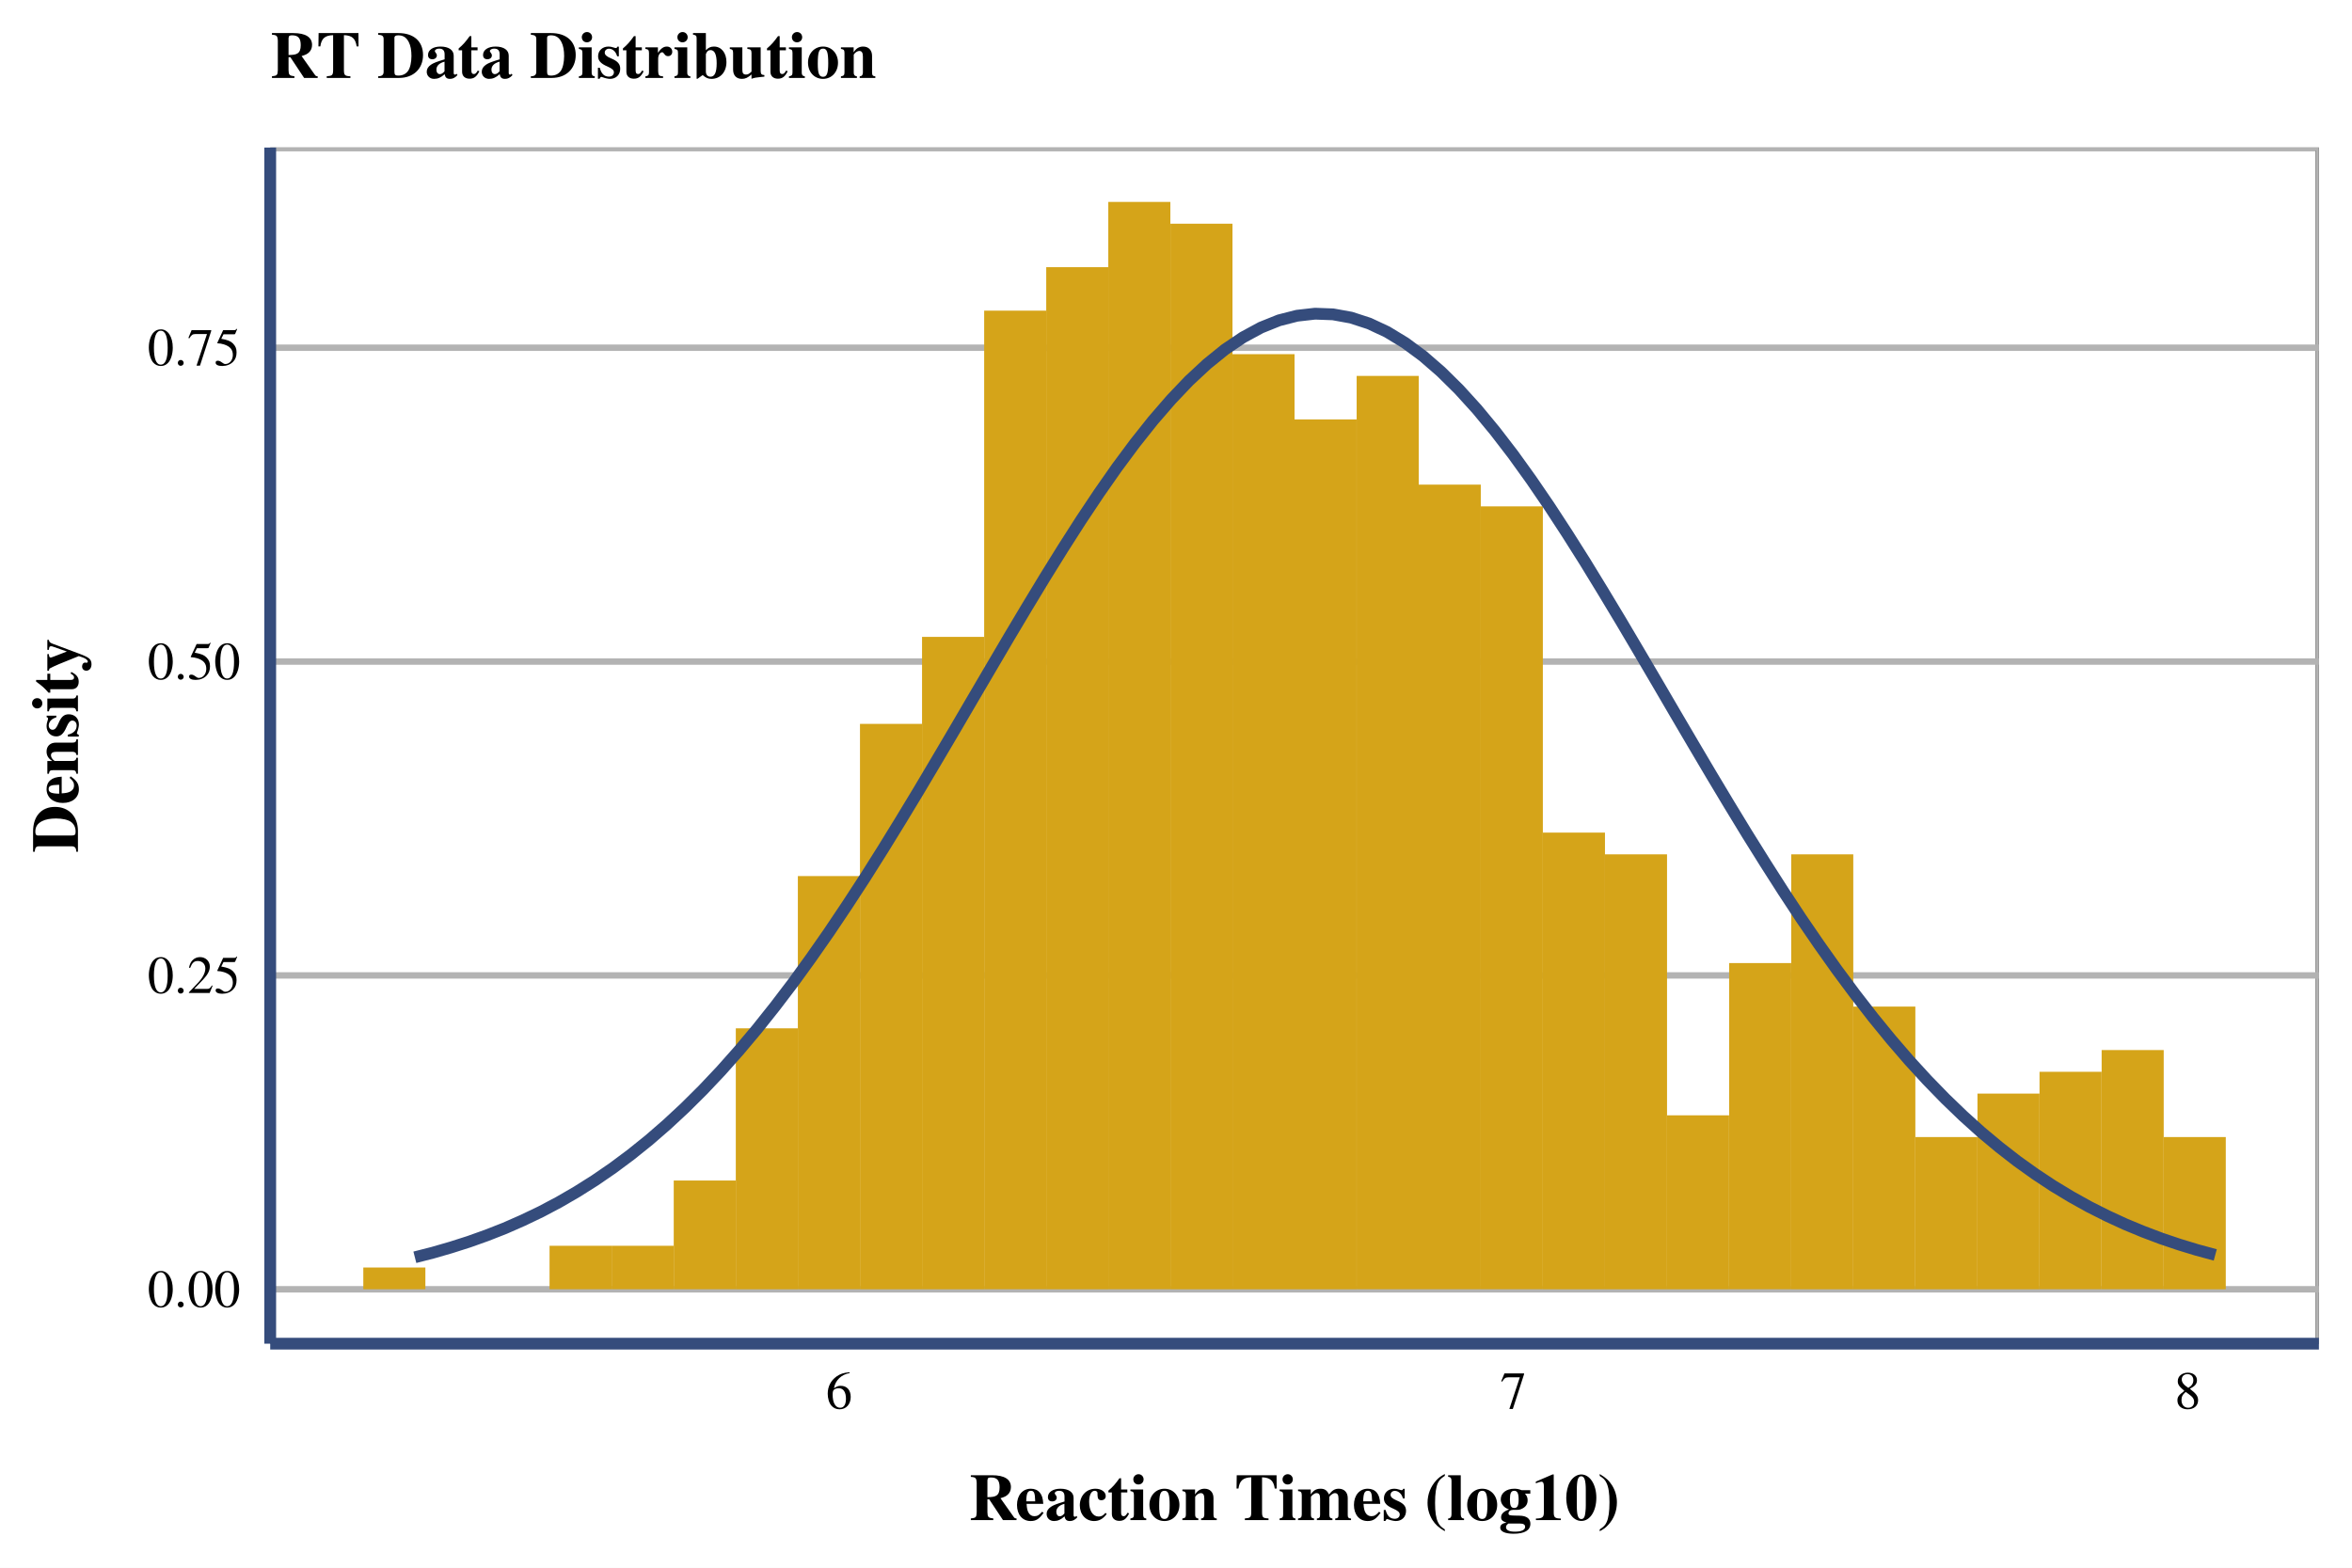
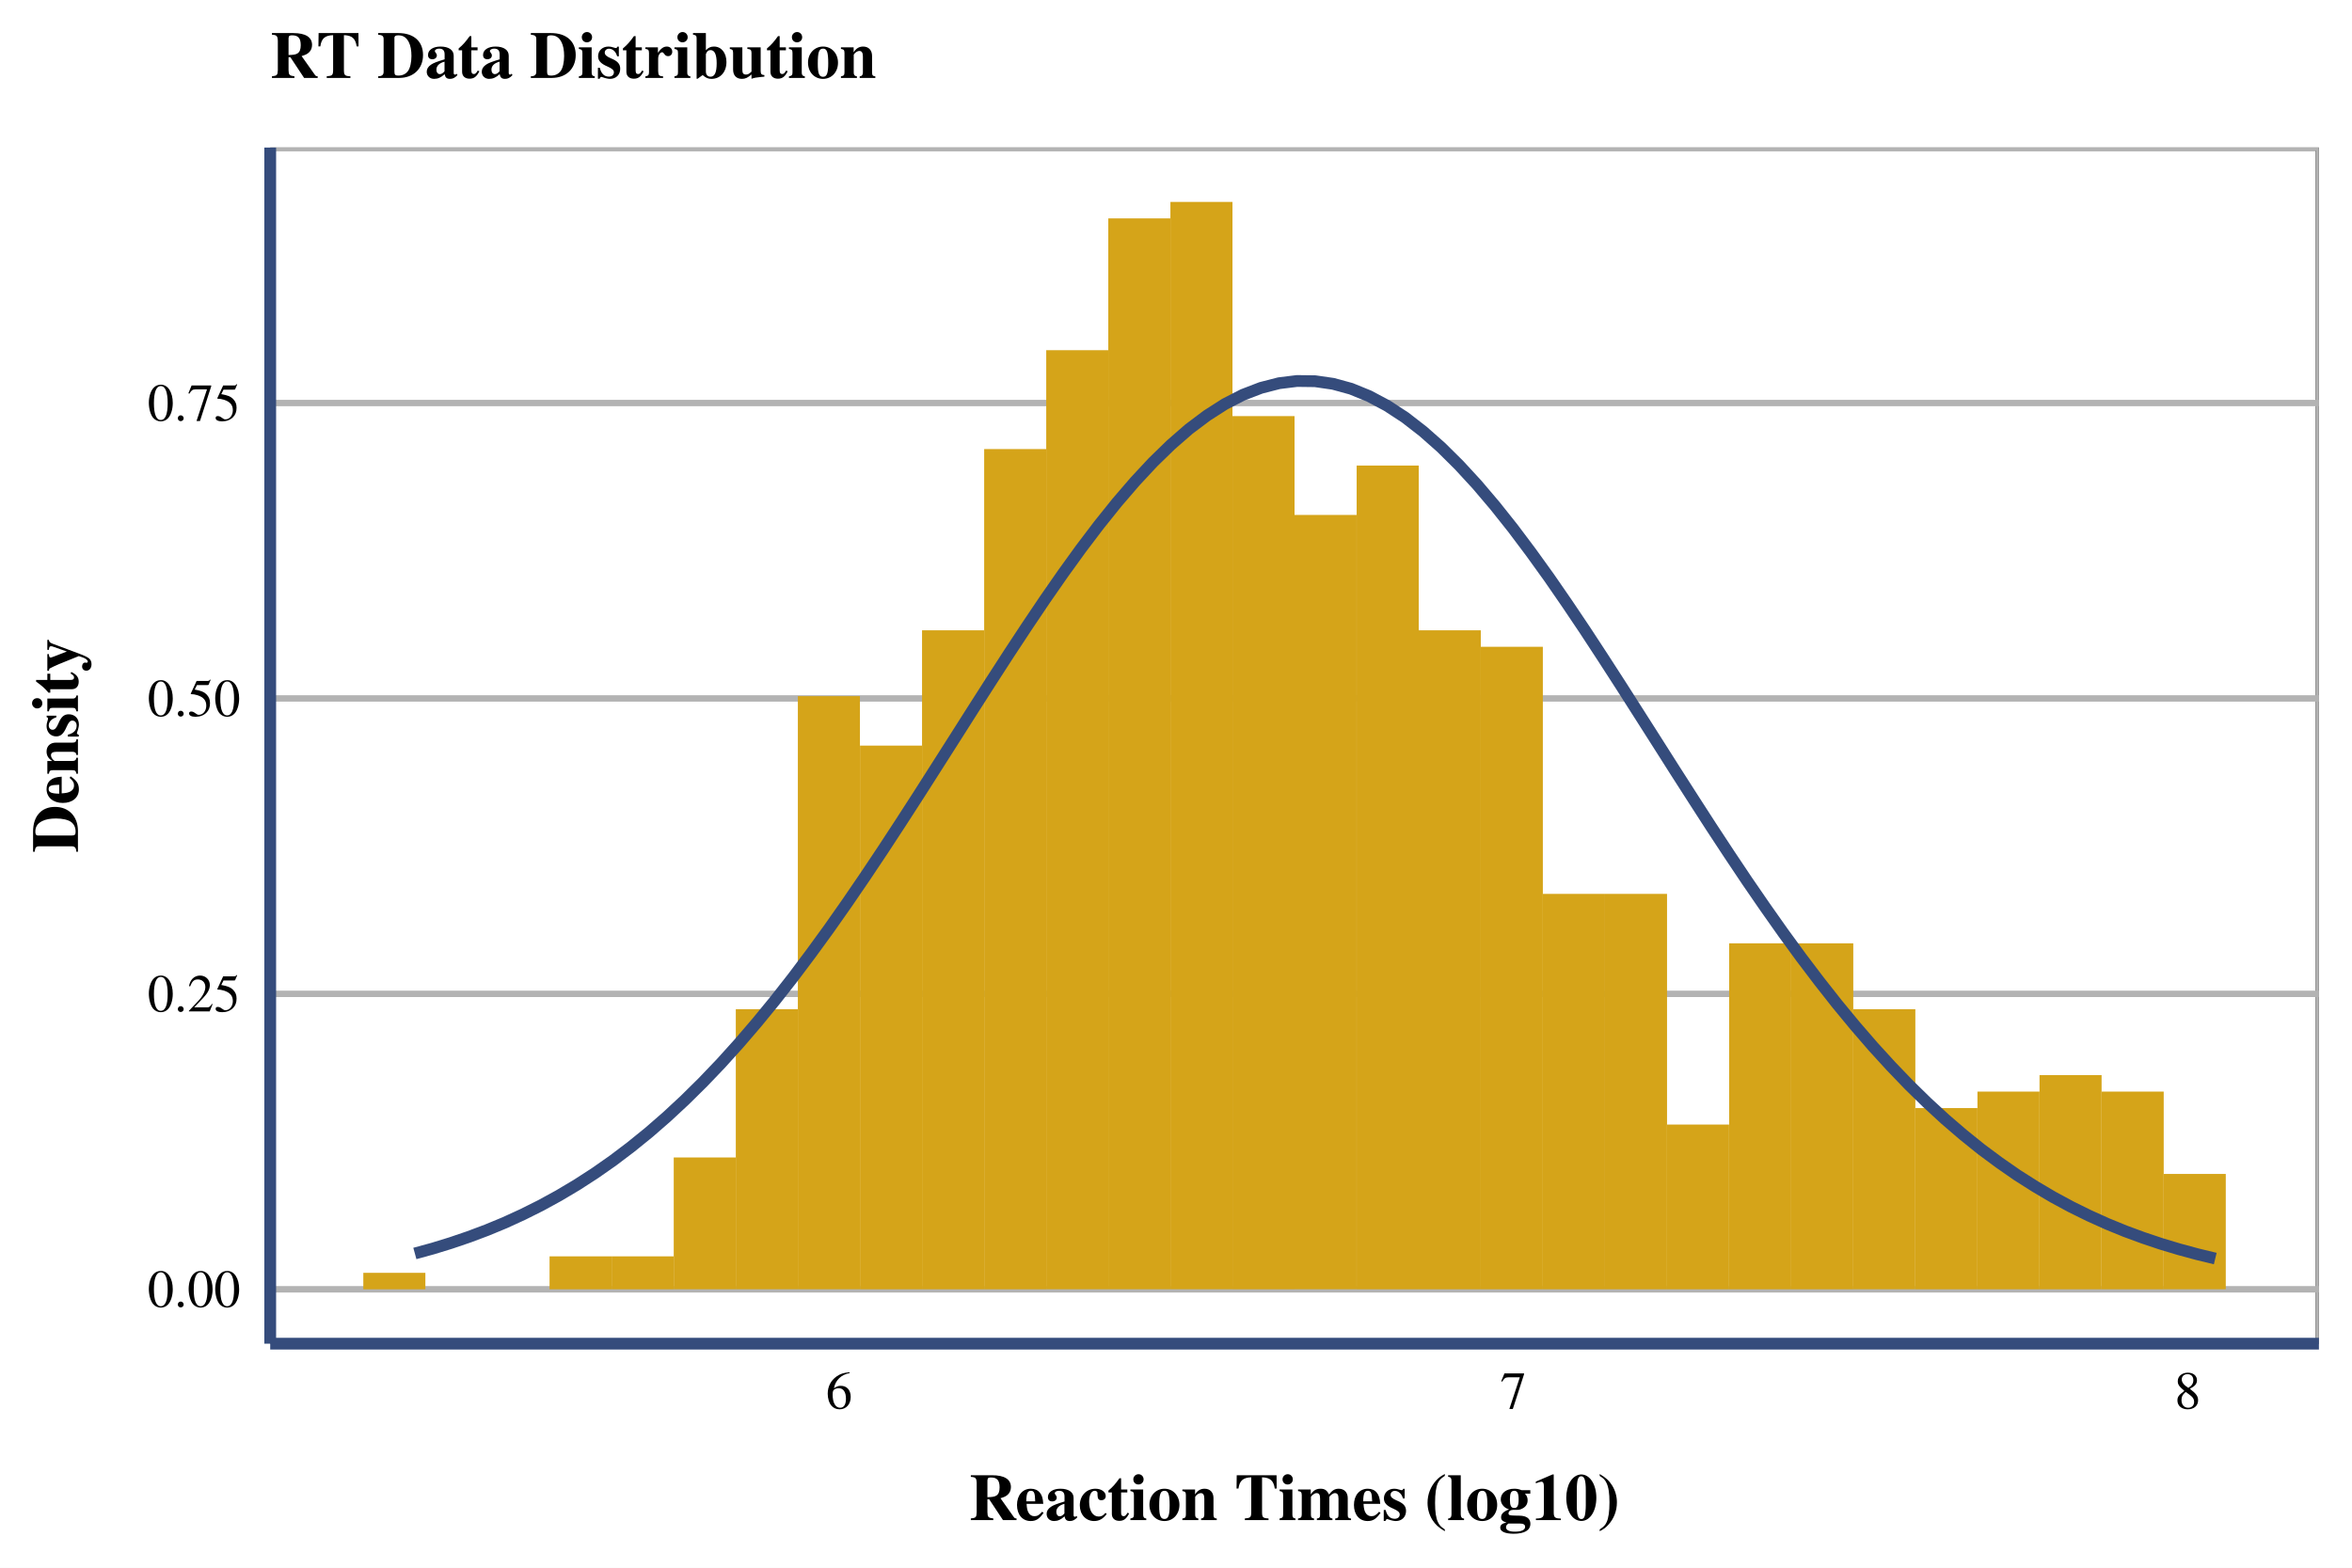
<svg xmlns="http://www.w3.org/2000/svg" class="svglite" width="425.20pt" height="283.46pt" viewBox="0 0 425.20 283.46">
  <defs>
    <style type="text/css">
    .svglite line, .svglite polyline, .svglite polygon, .svglite path, .svglite rect, .svglite circle {
      fill: none;
      stroke: #000000;
      stroke-linecap: round;
      stroke-linejoin: round;
      stroke-miterlimit: 10.00;
    }
    .svglite text {
      white-space: pre;
    }
  </style>
  </defs>
  <rect width="100%" height="100%" style="stroke: none; fill: #FFFFFF;" />
  <defs>
    <clipPath id="cpMC4wMHw0MjUuMjB8MC4wMHwyODMuNDY=">
      <rect x="0.00" y="0.00" width="425.20" height="283.46" />
    </clipPath>
  </defs>
  <g clip-path="url(#cpMC4wMHw0MjUuMjB8MC4wMHwyODMuNDY=)">
    <rect x="0.00" y="0.00" width="425.20" height="283.46" style="stroke-width: 0.00; fill: #FFFFFF;" />
  </g>
  <defs>
    <clipPath id="cpNDguODV8NDE5LjIyfDI2LjY4fDI0Mi45Ng==">
      <rect x="48.85" y="26.68" width="370.37" height="216.27" />
    </clipPath>
  </defs>
  <g clip-path="url(#cpNDguODV8NDE5LjIyfDI2LjY4fDI0Mi45Ng==)">
    <rect x="48.85" y="26.68" width="370.37" height="216.27" style="stroke-width: 1.16; fill: #FFFFFF;" />
    <polyline points="48.85,233.13 419.22,233.13 " style="stroke-width: 1.16; stroke: #B3B3B3; stroke-linecap: butt;" />
-     <polyline points="48.85,176.37 419.22,176.37 " style="stroke-width: 1.16; stroke: #B3B3B3; stroke-linecap: butt;" />
-     <polyline points="48.85,119.62 419.22,119.62 " style="stroke-width: 1.16; stroke: #B3B3B3; stroke-linecap: butt;" />
-     <polyline points="48.85,62.87 419.22,62.87 " style="stroke-width: 1.16; stroke: #B3B3B3; stroke-linecap: butt;" />
-     <rect x="65.68" y="229.19" width="11.22" height="3.93" style="stroke-width: 1.07; stroke: none; stroke-linecap: butt; stroke-linejoin: miter; fill: #D5A419;" />
+     <polyline points="48.85,179.71 419.22,179.71 " style="stroke-width: 1.16; stroke: #B3B3B3; stroke-linecap: butt;" />
+     <polyline points="48.85,126.29 419.22,126.29 " style="stroke-width: 1.16; stroke: #B3B3B3; stroke-linecap: butt;" />
+     <polyline points="48.85,72.87 419.22,72.87 " style="stroke-width: 1.16; stroke: #B3B3B3; stroke-linecap: butt;" />
+     <rect x="65.68" y="230.15" width="11.22" height="2.98" style="stroke-width: 1.07; stroke: none; stroke-linecap: butt; stroke-linejoin: miter; fill: #D5A419;" />
    <rect x="76.90" y="233.13" width="11.22" height="0.00" style="stroke-width: 1.07; stroke: none; stroke-linecap: butt; stroke-linejoin: miter; fill: #D5A419;" />
    <rect x="88.13" y="233.13" width="11.22" height="0.00" style="stroke-width: 1.07; stroke: none; stroke-linecap: butt; stroke-linejoin: miter; fill: #D5A419;" />
-     <rect x="99.35" y="225.26" width="11.22" height="7.86" style="stroke-width: 1.07; stroke: none; stroke-linecap: butt; stroke-linejoin: miter; fill: #D5A419;" />
-     <rect x="110.57" y="225.26" width="11.22" height="7.86" style="stroke-width: 1.07; stroke: none; stroke-linecap: butt; stroke-linejoin: miter; fill: #D5A419;" />
-     <rect x="121.80" y="213.46" width="11.22" height="19.66" style="stroke-width: 1.07; stroke: none; stroke-linecap: butt; stroke-linejoin: miter; fill: #D5A419;" />
-     <rect x="133.02" y="185.94" width="11.22" height="47.19" style="stroke-width: 1.07; stroke: none; stroke-linecap: butt; stroke-linejoin: miter; fill: #D5A419;" />
-     <rect x="144.24" y="158.41" width="11.22" height="74.71" style="stroke-width: 1.07; stroke: none; stroke-linecap: butt; stroke-linejoin: miter; fill: #D5A419;" />
-     <rect x="155.47" y="130.89" width="11.22" height="102.24" style="stroke-width: 1.07; stroke: none; stroke-linecap: butt; stroke-linejoin: miter; fill: #D5A419;" />
-     <rect x="166.69" y="115.16" width="11.22" height="117.97" style="stroke-width: 1.07; stroke: none; stroke-linecap: butt; stroke-linejoin: miter; fill: #D5A419;" />
-     <rect x="177.92" y="56.17" width="11.22" height="176.95" style="stroke-width: 1.07; stroke: none; stroke-linecap: butt; stroke-linejoin: miter; fill: #D5A419;" />
-     <rect x="189.14" y="48.31" width="11.22" height="184.82" style="stroke-width: 1.07; stroke: none; stroke-linecap: butt; stroke-linejoin: miter; fill: #D5A419;" />
-     <rect x="200.36" y="36.51" width="11.22" height="196.61" style="stroke-width: 1.07; stroke: none; stroke-linecap: butt; stroke-linejoin: miter; fill: #D5A419;" />
-     <rect x="211.59" y="40.45" width="11.22" height="192.68" style="stroke-width: 1.07; stroke: none; stroke-linecap: butt; stroke-linejoin: miter; fill: #D5A419;" />
-     <rect x="222.81" y="64.04" width="11.22" height="169.09" style="stroke-width: 1.07; stroke: none; stroke-linecap: butt; stroke-linejoin: miter; fill: #D5A419;" />
-     <rect x="234.03" y="75.84" width="11.22" height="157.29" style="stroke-width: 1.07; stroke: none; stroke-linecap: butt; stroke-linejoin: miter; fill: #D5A419;" />
-     <rect x="245.26" y="67.97" width="11.22" height="165.15" style="stroke-width: 1.07; stroke: none; stroke-linecap: butt; stroke-linejoin: miter; fill: #D5A419;" />
-     <rect x="256.48" y="87.63" width="11.22" height="145.49" style="stroke-width: 1.07; stroke: none; stroke-linecap: butt; stroke-linejoin: miter; fill: #D5A419;" />
-     <rect x="267.70" y="91.56" width="11.22" height="141.56" style="stroke-width: 1.07; stroke: none; stroke-linecap: butt; stroke-linejoin: miter; fill: #D5A419;" />
-     <rect x="278.93" y="150.55" width="11.22" height="82.58" style="stroke-width: 1.07; stroke: none; stroke-linecap: butt; stroke-linejoin: miter; fill: #D5A419;" />
-     <rect x="290.15" y="154.48" width="11.22" height="78.65" style="stroke-width: 1.07; stroke: none; stroke-linecap: butt; stroke-linejoin: miter; fill: #D5A419;" />
-     <rect x="301.37" y="201.67" width="11.22" height="31.46" style="stroke-width: 1.07; stroke: none; stroke-linecap: butt; stroke-linejoin: miter; fill: #D5A419;" />
-     <rect x="312.60" y="174.14" width="11.22" height="58.98" style="stroke-width: 1.07; stroke: none; stroke-linecap: butt; stroke-linejoin: miter; fill: #D5A419;" />
-     <rect x="323.82" y="154.48" width="11.22" height="78.65" style="stroke-width: 1.07; stroke: none; stroke-linecap: butt; stroke-linejoin: miter; fill: #D5A419;" />
-     <rect x="335.04" y="182.01" width="11.22" height="51.12" style="stroke-width: 1.07; stroke: none; stroke-linecap: butt; stroke-linejoin: miter; fill: #D5A419;" />
-     <rect x="346.27" y="205.60" width="11.22" height="27.53" style="stroke-width: 1.07; stroke: none; stroke-linecap: butt; stroke-linejoin: miter; fill: #D5A419;" />
-     <rect x="357.49" y="197.74" width="11.22" height="35.39" style="stroke-width: 1.07; stroke: none; stroke-linecap: butt; stroke-linejoin: miter; fill: #D5A419;" />
-     <rect x="368.71" y="193.80" width="11.22" height="39.32" style="stroke-width: 1.07; stroke: none; stroke-linecap: butt; stroke-linejoin: miter; fill: #D5A419;" />
-     <rect x="379.94" y="189.87" width="11.22" height="43.25" style="stroke-width: 1.07; stroke: none; stroke-linecap: butt; stroke-linejoin: miter; fill: #D5A419;" />
-     <rect x="391.16" y="205.60" width="11.22" height="27.53" style="stroke-width: 1.07; stroke: none; stroke-linecap: butt; stroke-linejoin: miter; fill: #D5A419;" />
-     <polyline points="75.00,227.34 78.25,226.51 81.50,225.57 84.76,224.53 88.01,223.37 91.27,222.09 94.52,220.66 97.78,219.10 101.03,217.38 104.29,215.49 107.54,213.44 110.80,211.20 114.05,208.78 117.31,206.16 120.56,203.34 123.82,200.31 127.07,197.08 130.33,193.63 133.58,189.97 136.84,186.09 140.09,182.01 143.35,177.73 146.60,173.24 149.86,168.57 153.11,163.72 156.37,158.72 159.62,153.56 162.87,148.28 166.13,142.89 169.38,137.41 172.64,131.88 175.89,126.32 179.15,120.76 182.40,115.23 185.66,109.76 188.91,104.39 192.17,99.14 195.42,94.06 198.68,89.17 201.93,84.52 205.19,80.13 208.44,76.04 211.70,72.27 214.95,68.85 218.21,65.82 221.46,63.19 224.72,60.99 227.97,59.23 231.23,57.92 234.48,57.09 237.74,56.72 240.99,56.84 244.24,57.43 247.50,58.49 250.75,60.01 254.01,61.99 257.26,64.39 260.52,67.22 263.77,70.43 267.03,74.02 270.28,77.95 273.54,82.19 276.79,86.71 280.05,91.48 283.30,96.46 286.56,101.62 289.81,106.94 293.07,112.36 296.32,117.86 299.58,123.41 302.83,128.98 306.09,134.53 309.34,140.03 312.60,145.47 315.85,150.81 319.11,156.03 322.36,161.12 325.61,166.06 328.87,170.82 332.12,175.40 335.38,179.79 338.63,183.98 341.89,187.97 345.14,191.74 348.40,195.30 351.65,198.64 354.91,201.78 358.16,204.71 361.42,207.43 364.67,209.96 367.93,212.29 371.18,214.44 374.44,216.41 377.69,218.22 380.95,219.86 384.20,221.36 387.46,222.71 390.71,223.94 393.97,225.04 397.22,226.03 400.48,226.91 " style="stroke-width: 2.13; stroke: #354C7C; stroke-linecap: butt;" />
+     <rect x="99.35" y="227.17" width="11.22" height="5.96" style="stroke-width: 1.07; stroke: none; stroke-linecap: butt; stroke-linejoin: miter; fill: #D5A419;" />
+     <rect x="110.57" y="227.17" width="11.22" height="5.96" style="stroke-width: 1.07; stroke: none; stroke-linecap: butt; stroke-linejoin: miter; fill: #D5A419;" />
+     <rect x="121.80" y="209.29" width="11.22" height="23.83" style="stroke-width: 1.07; stroke: none; stroke-linecap: butt; stroke-linejoin: miter; fill: #D5A419;" />
+     <rect x="133.02" y="182.48" width="11.22" height="50.64" style="stroke-width: 1.07; stroke: none; stroke-linecap: butt; stroke-linejoin: miter; fill: #D5A419;" />
+     <rect x="144.24" y="125.88" width="11.22" height="107.24" style="stroke-width: 1.07; stroke: none; stroke-linecap: butt; stroke-linejoin: miter; fill: #D5A419;" />
+     <rect x="155.47" y="134.82" width="11.22" height="98.31" style="stroke-width: 1.07; stroke: none; stroke-linecap: butt; stroke-linejoin: miter; fill: #D5A419;" />
+     <rect x="166.69" y="113.97" width="11.22" height="119.16" style="stroke-width: 1.07; stroke: none; stroke-linecap: butt; stroke-linejoin: miter; fill: #D5A419;" />
+     <rect x="177.92" y="81.20" width="11.22" height="151.93" style="stroke-width: 1.07; stroke: none; stroke-linecap: butt; stroke-linejoin: miter; fill: #D5A419;" />
+     <rect x="189.14" y="63.32" width="11.22" height="169.80" style="stroke-width: 1.07; stroke: none; stroke-linecap: butt; stroke-linejoin: miter; fill: #D5A419;" />
+     <rect x="200.36" y="39.49" width="11.22" height="193.63" style="stroke-width: 1.07; stroke: none; stroke-linecap: butt; stroke-linejoin: miter; fill: #D5A419;" />
+     <rect x="211.59" y="36.51" width="11.22" height="196.61" style="stroke-width: 1.07; stroke: none; stroke-linecap: butt; stroke-linejoin: miter; fill: #D5A419;" />
+     <rect x="222.81" y="75.24" width="11.22" height="157.89" style="stroke-width: 1.07; stroke: none; stroke-linecap: butt; stroke-linejoin: miter; fill: #D5A419;" />
+     <rect x="234.03" y="93.11" width="11.22" height="140.01" style="stroke-width: 1.07; stroke: none; stroke-linecap: butt; stroke-linejoin: miter; fill: #D5A419;" />
+     <rect x="245.26" y="84.18" width="11.22" height="148.95" style="stroke-width: 1.07; stroke: none; stroke-linecap: butt; stroke-linejoin: miter; fill: #D5A419;" />
+     <rect x="256.48" y="113.97" width="11.22" height="119.16" style="stroke-width: 1.07; stroke: none; stroke-linecap: butt; stroke-linejoin: miter; fill: #D5A419;" />
+     <rect x="267.70" y="116.95" width="11.22" height="116.18" style="stroke-width: 1.07; stroke: none; stroke-linecap: butt; stroke-linejoin: miter; fill: #D5A419;" />
+     <rect x="278.93" y="161.63" width="11.22" height="71.50" style="stroke-width: 1.07; stroke: none; stroke-linecap: butt; stroke-linejoin: miter; fill: #D5A419;" />
+     <rect x="290.15" y="161.63" width="11.22" height="71.50" style="stroke-width: 1.07; stroke: none; stroke-linecap: butt; stroke-linejoin: miter; fill: #D5A419;" />
+     <rect x="301.37" y="203.34" width="11.22" height="29.79" style="stroke-width: 1.07; stroke: none; stroke-linecap: butt; stroke-linejoin: miter; fill: #D5A419;" />
+     <rect x="312.60" y="170.57" width="11.22" height="62.56" style="stroke-width: 1.07; stroke: none; stroke-linecap: butt; stroke-linejoin: miter; fill: #D5A419;" />
+     <rect x="323.82" y="170.57" width="11.22" height="62.56" style="stroke-width: 1.07; stroke: none; stroke-linecap: butt; stroke-linejoin: miter; fill: #D5A419;" />
+     <rect x="335.04" y="182.48" width="11.22" height="50.64" style="stroke-width: 1.07; stroke: none; stroke-linecap: butt; stroke-linejoin: miter; fill: #D5A419;" />
+     <rect x="346.27" y="200.36" width="11.22" height="32.77" style="stroke-width: 1.07; stroke: none; stroke-linecap: butt; stroke-linejoin: miter; fill: #D5A419;" />
+     <rect x="357.49" y="197.38" width="11.22" height="35.75" style="stroke-width: 1.07; stroke: none; stroke-linecap: butt; stroke-linejoin: miter; fill: #D5A419;" />
+     <rect x="368.71" y="194.40" width="11.22" height="38.73" style="stroke-width: 1.07; stroke: none; stroke-linecap: butt; stroke-linejoin: miter; fill: #D5A419;" />
+     <rect x="379.94" y="197.38" width="11.22" height="35.75" style="stroke-width: 1.07; stroke: none; stroke-linecap: butt; stroke-linejoin: miter; fill: #D5A419;" />
+     <rect x="391.16" y="212.27" width="11.22" height="20.85" style="stroke-width: 1.07; stroke: none; stroke-linecap: butt; stroke-linejoin: miter; fill: #D5A419;" />
+     <polyline points="75.00,226.65 78.25,225.76 81.50,224.76 84.76,223.65 88.01,222.43 91.27,221.08 94.52,219.59 97.78,217.96 101.03,216.18 104.29,214.24 107.54,212.14 110.80,209.86 114.05,207.40 117.31,204.76 120.56,201.93 123.82,198.90 127.07,195.69 130.33,192.28 133.58,188.68 136.84,184.88 140.09,180.91 143.35,176.75 146.60,172.42 149.86,167.94 153.11,163.31 156.37,158.54 159.62,153.67 162.87,148.70 166.13,143.65 169.38,138.55 172.64,133.43 175.89,128.31 179.15,123.21 182.40,118.18 185.66,113.23 188.91,108.40 192.17,103.71 195.42,99.21 198.68,94.91 201.93,90.86 205.19,87.07 208.44,83.58 211.70,80.41 214.95,77.58 218.21,75.13 221.46,73.05 224.72,71.38 227.97,70.13 231.23,69.29 234.48,68.89 237.74,68.93 240.99,69.40 244.24,70.29 247.50,71.62 250.75,73.35 254.01,75.48 257.26,78.00 260.52,80.88 263.77,84.10 267.03,87.64 270.28,91.47 273.54,95.57 276.79,99.90 280.05,104.43 283.30,109.14 286.56,113.99 289.81,118.96 293.07,124.01 296.32,129.11 299.58,134.23 302.83,139.35 306.09,144.44 309.34,149.48 312.60,154.44 315.85,159.30 319.11,164.04 322.36,168.65 325.61,173.11 328.87,177.41 332.12,181.54 335.38,185.49 338.63,189.25 341.89,192.82 345.14,196.20 348.40,199.39 351.65,202.38 354.91,205.18 358.16,207.80 361.42,210.22 364.67,212.48 367.93,214.55 371.18,216.47 374.44,218.23 377.69,219.83 380.95,221.30 384.20,222.63 387.46,223.83 390.71,224.92 393.97,225.90 397.22,226.78 400.48,227.57 " style="stroke-width: 2.13; stroke: #354C7C; stroke-linecap: butt;" />
    <rect x="48.85" y="26.68" width="370.37" height="216.27" style="stroke-width: 1.16; stroke: #B3B3B3;" />
  </g>
  <g clip-path="url(#cpMC4wMHw0MjUuMjB8MC4wMHwyODMuNDY=)">
    <polyline points="48.85,242.96 48.85,26.68 " style="stroke-width: 2.13; stroke: #354C7C; stroke-linecap: butt;" />
    <text x="43.47" y="236.30" text-anchor="end" style="font-size: 9.60px; font-family: &quot;Times&quot;;" textLength="16.78px" lengthAdjust="spacingAndGlyphs">0.00</text>
-     <text x="43.47" y="179.55" text-anchor="end" style="font-size: 9.60px; font-family: &quot;Times&quot;;" textLength="16.78px" lengthAdjust="spacingAndGlyphs">0.25</text>
-     <text x="43.47" y="122.80" text-anchor="end" style="font-size: 9.60px; font-family: &quot;Times&quot;;" textLength="16.78px" lengthAdjust="spacingAndGlyphs">0.50</text>
-     <text x="43.47" y="66.04" text-anchor="end" style="font-size: 9.60px; font-family: &quot;Times&quot;;" textLength="16.78px" lengthAdjust="spacingAndGlyphs">0.75</text>
+     <text x="43.47" y="182.88" text-anchor="end" style="font-size: 9.60px; font-family: &quot;Times&quot;;" textLength="16.78px" lengthAdjust="spacingAndGlyphs">0.25</text>
+     <text x="43.47" y="129.47" text-anchor="end" style="font-size: 9.60px; font-family: &quot;Times&quot;;" textLength="16.78px" lengthAdjust="spacingAndGlyphs">0.50</text>
+     <text x="43.47" y="76.05" text-anchor="end" style="font-size: 9.60px; font-family: &quot;Times&quot;;" textLength="16.78px" lengthAdjust="spacingAndGlyphs">0.75</text>
    <polyline points="48.85,242.96 419.22,242.96 " style="stroke-width: 2.13; stroke: #354C7C; stroke-linecap: butt;" />
    <text x="151.71" y="254.69" text-anchor="middle" style="font-size: 9.60px; font-family: &quot;Times&quot;;" textLength="4.80px" lengthAdjust="spacingAndGlyphs">6</text>
    <text x="273.61" y="254.69" text-anchor="middle" style="font-size: 9.60px; font-family: &quot;Times&quot;;" textLength="4.80px" lengthAdjust="spacingAndGlyphs">7</text>
    <text x="395.51" y="254.69" text-anchor="middle" style="font-size: 9.60px; font-family: &quot;Times&quot;;" textLength="4.80px" lengthAdjust="spacingAndGlyphs">8</text>
    <text x="234.03" y="274.86" text-anchor="middle" style="font-size: 12.00px; font-weight: bold; font-family: &quot;Times&quot;;" textLength="117.98px" lengthAdjust="spacingAndGlyphs">Reaction Times (log10)</text>
    <text transform="translate(14.09,134.82) rotate(-90)" text-anchor="middle" style="font-size: 12.00px; font-weight: bold; font-family: &quot;Times&quot;;" textLength="38.67px" lengthAdjust="spacingAndGlyphs">Density</text>
    <text x="48.85" y="14.09" style="font-size: 12.00px; font-weight: bold; font-family: &quot;Times&quot;;" textLength="110.02px" lengthAdjust="spacingAndGlyphs">RT Data Distribution</text>
  </g>
</svg>
